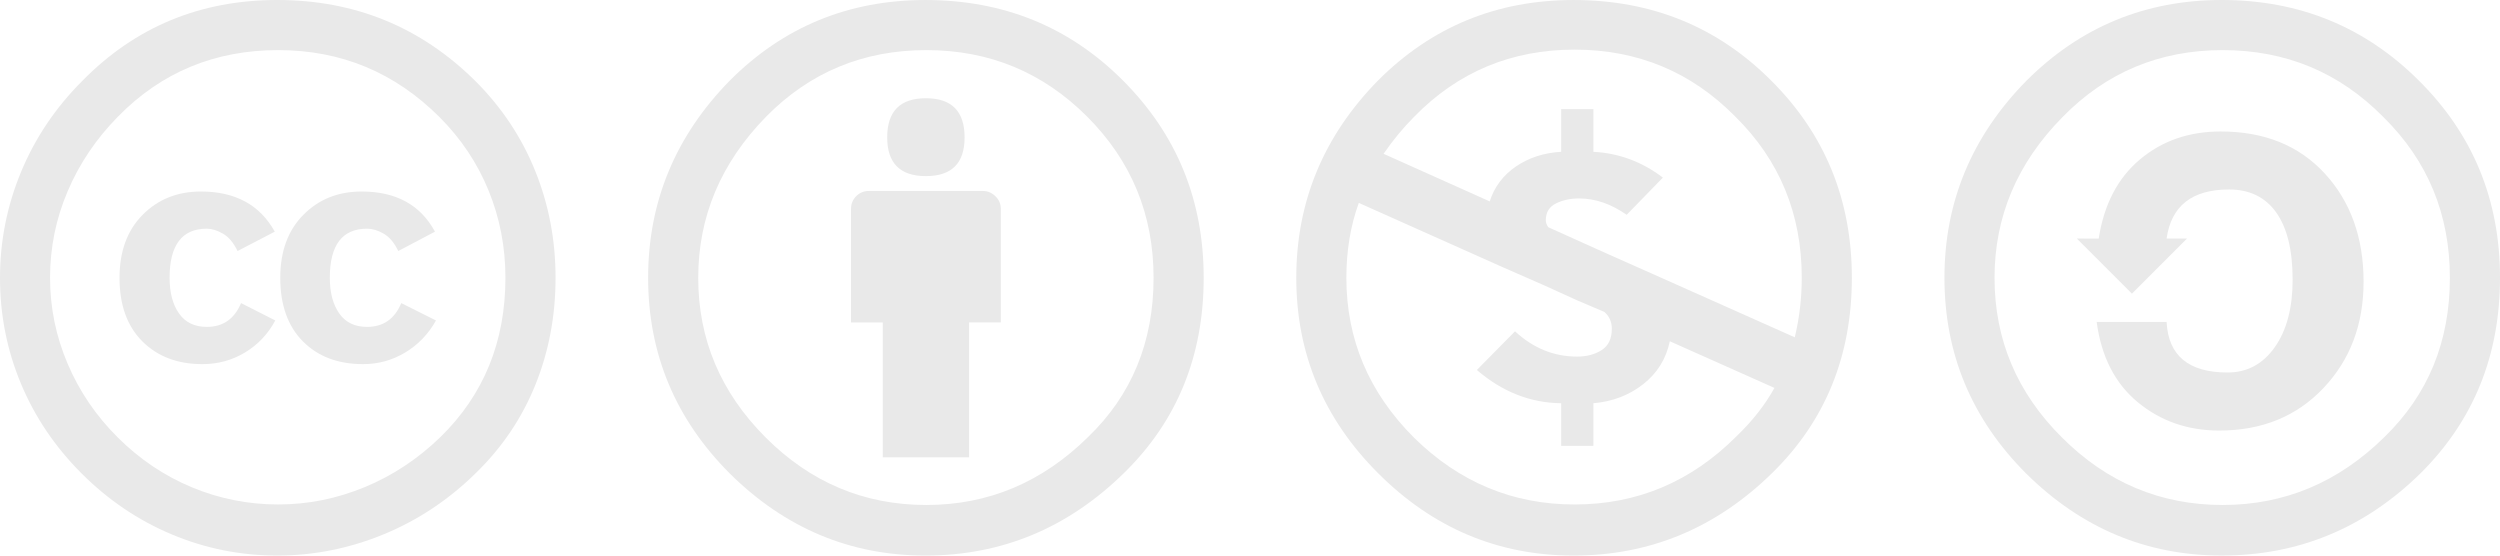
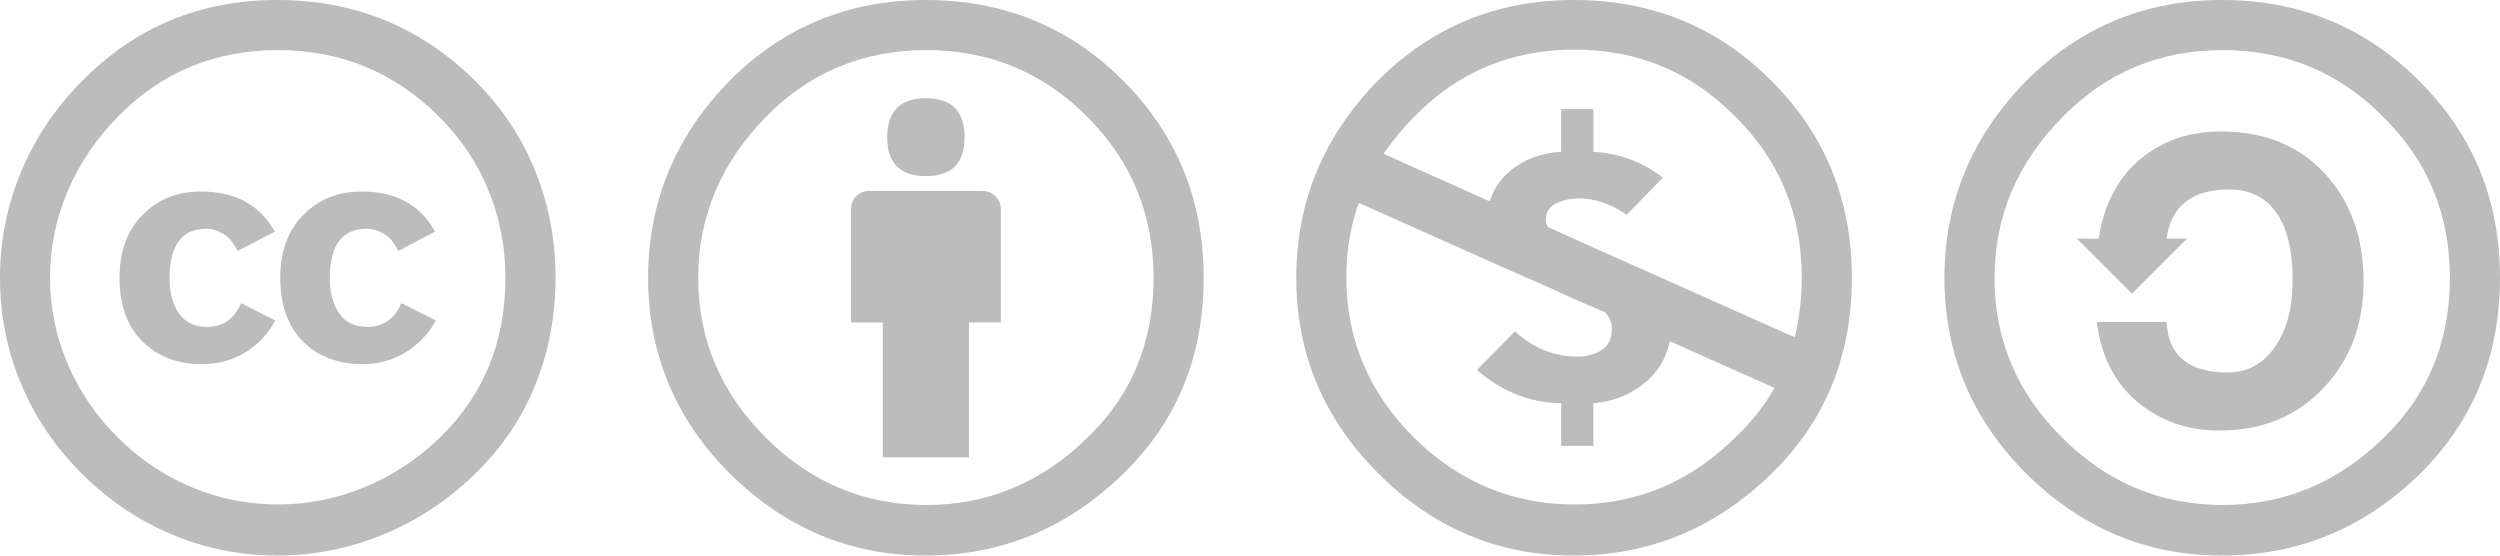
<svg xmlns="http://www.w3.org/2000/svg" version="1.1" id="svg2759" x="0px" y="0px" width="135px" height="30px" viewBox="0 0 135 30" enable-background="new 0 0 135 30" xml:space="preserve">
-   <path fill="#E9E9E9" d="M14.972,0c4.195,0,7.769,1.465,10.715,4.393c1.409,1.411,2.481,3.022,3.213,4.834  C29.632,11.04,30,12.963,30,14.999c0,2.054-0.363,3.978-1.085,5.771c-0.725,1.796-1.791,3.382-3.201,4.757  c-1.464,1.444-3.124,2.553-4.98,3.319C18.876,29.613,16.954,30,14.974,30c-1.982,0-3.881-0.379-5.692-1.139  c-1.812-0.759-3.438-1.857-4.875-3.294c-1.438-1.438-2.531-3.059-3.281-4.862C0.375,18.902,0,17,0,15  c0-1.982,0.379-3.888,1.138-5.719C1.897,7.45,3,5.812,4.446,4.366C7.302,1.457,10.812,0,14.972,0z M15.024,2.706  c-3.428,0-6.312,1.197-8.651,3.589c-1.179,1.196-2.085,2.54-2.719,4.031C3.019,11.816,2.703,13.375,2.703,15  c0,1.607,0.315,3.157,0.951,4.646c0.634,1.49,1.54,2.822,2.719,3.99c1.178,1.171,2.508,2.062,3.992,2.681  c1.48,0.614,3.034,0.924,4.659,0.924c1.607,0,3.164-0.312,4.676-0.938c1.51-0.625,2.869-1.524,4.085-2.704  c2.339-2.285,3.508-5.15,3.508-8.599c0-1.661-0.304-3.232-0.911-4.714c-0.605-1.482-1.49-2.804-2.65-3.964  C21.319,3.912,18.419,2.706,15.024,2.706z M14.838,12.51l-2.01,1.045c-0.215-0.445-0.478-0.759-0.79-0.938  c-0.312-0.18-0.604-0.268-0.871-0.268c-1.338,0-2.009,0.883-2.009,2.651c0,0.803,0.17,1.446,0.509,1.928  c0.34,0.482,0.84,0.724,1.5,0.724c0.876,0,1.491-0.428,1.85-1.285l1.849,0.938c-0.394,0.732-0.938,1.31-1.636,1.729  c-0.694,0.42-1.463,0.629-2.303,0.629c-1.339,0-2.42-0.41-3.242-1.231c-0.82-0.82-1.231-1.965-1.231-3.429  c0-1.429,0.416-2.562,1.246-3.401s1.879-1.26,3.147-1.26C12.704,10.34,14.034,11.062,14.838,12.51z M23.489,12.51l-1.982,1.045  c-0.214-0.445-0.478-0.759-0.79-0.938c-0.312-0.18-0.612-0.268-0.896-0.268c-1.339,0-2.011,0.883-2.011,2.651  c0,0.803,0.172,1.446,0.511,1.928c0.339,0.482,0.838,0.724,1.5,0.724c0.875,0,1.491-0.428,1.848-1.285l1.875,0.938  c-0.41,0.732-0.964,1.31-1.66,1.729s-1.455,0.629-2.276,0.629c-1.356,0-2.44-0.41-3.254-1.231c-0.812-0.82-1.22-1.965-1.22-3.429  c0-1.429,0.415-2.562,1.246-3.401c0.83-0.84,1.879-1.26,3.146-1.26C21.382,10.34,22.704,11.062,23.489,12.51z" />
-   <path fill="#E9E9E9" d="M49.974,0.001c4.213,0,7.767,1.446,10.659,4.339c2.91,2.911,4.366,6.465,4.366,10.661  c0,4.214-1.43,7.723-4.287,10.526C57.677,28.509,54.097,30,49.974,30c-4.056,0-7.572-1.473-10.555-4.42  c-2.945-2.947-4.42-6.473-4.42-10.579s1.475-7.66,4.42-10.66C42.312,1.447,45.829,0.001,49.974,0.001z M50.024,2.706  c-3.409,0-6.293,1.197-8.65,3.59c-2.447,2.5-3.67,5.402-3.67,8.705c0,3.321,1.214,6.196,3.643,8.624  c2.428,2.43,5.321,3.644,8.678,3.644c3.341,0,6.252-1.224,8.732-3.671c2.357-2.268,3.536-5.133,3.536-8.598  c0-3.41-1.196-6.312-3.589-8.705S53.419,2.706,50.024,2.706z M54.044,11.277v6.133H52.33v7.285h-4.661v-7.283h-1.714v-6.135  c0-0.269,0.094-0.495,0.28-0.684c0.188-0.188,0.416-0.281,0.684-0.281h6.161c0.25,0,0.474,0.095,0.669,0.281  C53.945,10.782,54.044,11.01,54.044,11.277z M47.909,7.421c0-1.41,0.695-2.116,2.09-2.116s2.089,0.705,2.089,2.116  c0,1.394-0.696,2.089-2.089,2.089S47.909,8.812,47.909,7.421z" />
-   <path fill="#E9E9E9" d="M84.973,0.001c4.213,0,7.768,1.446,10.66,4.339C98.543,7.232,100,10.786,100,15.001  c0,4.214-1.43,7.723-4.287,10.526C92.678,28.509,89.098,30,84.973,30c-4.07,0-7.59-1.481-10.553-4.445  c-2.947-2.946-4.421-6.465-4.421-10.554c0-4.106,1.474-7.661,4.421-10.661C77.311,1.447,80.83,0.001,84.973,0.001z M73.375,10.956  c-0.447,1.231-0.671,2.581-0.671,4.045c0,3.321,1.214,6.196,3.644,8.624c2.445,2.412,5.338,3.617,8.678,3.617  c3.377,0,6.285-1.224,8.732-3.67c0.875-0.841,1.562-1.716,2.062-2.625l-5.65-2.519c-0.197,0.945-0.676,1.72-1.434,2.316  c-0.762,0.598-1.656,0.941-2.693,1.031v2.303h-1.74v-2.303c-1.66-0.019-3.18-0.615-4.553-1.796l2.061-2.088  c0.982,0.91,2.1,1.365,3.35,1.365c0.518,0,0.961-0.115,1.326-0.35c0.365-0.23,0.551-0.614,0.551-1.15  c0-0.377-0.135-0.68-0.402-0.912l-1.447-0.615l-1.768-0.804l-2.383-1.045L73.375,10.956z M85.025,2.68  c-3.41,0-6.295,1.205-8.65,3.615c-0.59,0.59-1.145,1.26-1.662,2.01l5.732,2.571c0.25-0.786,0.725-1.415,1.42-1.889  s1.51-0.736,2.438-0.79V5.893h1.742v2.305c1.375,0.072,2.625,0.535,3.75,1.393L87.84,11.6c-0.842-0.59-1.697-0.884-2.572-0.884  c-0.465,0-0.879,0.089-1.244,0.269c-0.365,0.179-0.551,0.481-0.551,0.91c0,0.125,0.045,0.25,0.135,0.375l1.9,0.857l1.312,0.589  l2.41,1.071l7.688,3.428c0.252-1.053,0.377-2.125,0.377-3.214c0-3.446-1.197-6.348-3.59-8.706  C91.33,3.885,88.436,2.68,85.025,2.68z" />
-   <path fill="#E9E9E9" d="M119.973,0c4.195,0,7.75,1.456,10.66,4.366C133.543,7.26,135,10.804,135,15c0,4.197-1.43,7.714-4.287,10.554  c-3.018,2.963-6.598,4.445-10.74,4.445c-4.055,0-7.57-1.473-10.553-4.42C106.473,22.634,105,19.107,105,15  c0-4.089,1.473-7.633,4.42-10.633C112.33,1.456,115.848,0,119.973,0z M120.025,2.706c-3.41,0-6.295,1.206-8.65,3.617  c-2.447,2.481-3.67,5.375-3.67,8.678c0,3.339,1.213,6.214,3.643,8.625c2.428,2.43,5.32,3.643,8.678,3.643  c3.34,0,6.252-1.223,8.732-3.668c2.357-2.287,3.535-5.151,3.535-8.599c0-3.428-1.195-6.321-3.588-8.678  C126.33,3.911,123.436,2.706,120.025,2.706z M113.33,12.884c0.285-1.84,1.025-3.264,2.223-4.271c1.197-1.009,2.65-1.513,4.365-1.513  c2.355,0,4.232,0.758,5.625,2.275s2.09,3.464,2.09,5.839c0,2.304-0.723,4.22-2.17,5.745c-1.447,1.527-3.32,2.291-5.625,2.291  c-1.697,0-3.16-0.51-4.395-1.527c-1.232-1.017-1.973-2.465-2.223-4.34h3.777c0.09,1.822,1.188,2.732,3.295,2.732  c1.053,0,1.902-0.455,2.545-1.365s0.965-2.125,0.965-3.643c0-1.59-0.295-2.8-0.883-3.629c-0.59-0.83-1.439-1.246-2.547-1.246  c-2,0-3.125,0.883-3.375,2.65h1.1l-2.973,2.975l-2.975-2.975L113.33,12.884L113.33,12.884z" />
+   <path fill="#BCBCBC" d="M14.972,0c4.195,0,7.769,1.465,10.715,4.393c1.409,1.411,2.481,3.022,3.213,4.834  C29.632,11.04,30,12.963,30,14.999c0,2.054-0.363,3.978-1.085,5.771c-0.725,1.796-1.791,3.382-3.201,4.757  c-1.464,1.444-3.124,2.553-4.98,3.319C18.876,29.613,16.954,30,14.974,30c-1.982,0-3.881-0.379-5.692-1.139  c-1.812-0.759-3.438-1.857-4.875-3.294c-1.438-1.438-2.531-3.059-3.281-4.862C0.375,18.902,0,17,0,15  c0-1.982,0.379-3.888,1.138-5.719C1.897,7.45,3,5.812,4.446,4.366C7.302,1.457,10.812,0,14.972,0z M15.024,2.706  c-3.428,0-6.312,1.197-8.651,3.589c-1.179,1.196-2.085,2.54-2.719,4.031C3.019,11.816,2.703,13.375,2.703,15  c0,1.607,0.315,3.157,0.951,4.646c0.634,1.49,1.54,2.822,2.719,3.99c1.178,1.171,2.508,2.062,3.992,2.681  c1.48,0.614,3.034,0.924,4.659,0.924c1.607,0,3.164-0.312,4.676-0.938c1.51-0.625,2.869-1.524,4.085-2.704  c2.339-2.285,3.508-5.15,3.508-8.599c0-1.661-0.304-3.232-0.911-4.714c-0.605-1.482-1.49-2.804-2.65-3.964  C21.319,3.912,18.419,2.706,15.024,2.706z M14.838,12.51l-2.01,1.045c-0.215-0.445-0.478-0.759-0.79-0.938  c-0.312-0.18-0.604-0.268-0.871-0.268c-1.338,0-2.009,0.883-2.009,2.651c0,0.803,0.17,1.446,0.509,1.928  c0.34,0.482,0.84,0.724,1.5,0.724c0.876,0,1.491-0.428,1.85-1.285l1.849,0.938c-0.394,0.732-0.938,1.31-1.636,1.729  c-0.694,0.42-1.463,0.629-2.303,0.629c-1.339,0-2.42-0.41-3.242-1.231c-0.82-0.82-1.231-1.965-1.231-3.429  c0-1.429,0.416-2.562,1.246-3.401s1.879-1.26,3.147-1.26C12.704,10.34,14.034,11.062,14.838,12.51z M23.489,12.51l-1.982,1.045  c-0.214-0.445-0.478-0.759-0.79-0.938c-0.312-0.18-0.612-0.268-0.896-0.268c-1.339,0-2.011,0.883-2.011,2.651  c0,0.803,0.172,1.446,0.511,1.928c0.339,0.482,0.838,0.724,1.5,0.724c0.875,0,1.491-0.428,1.848-1.285l1.875,0.938  c-0.41,0.732-0.964,1.31-1.66,1.729s-1.455,0.629-2.276,0.629c-1.356,0-2.44-0.41-3.254-1.231c-0.812-0.82-1.22-1.965-1.22-3.429  c0-1.429,0.415-2.562,1.246-3.401c0.83-0.84,1.879-1.26,3.146-1.26C21.382,10.34,22.704,11.062,23.489,12.51z" />
+   <path fill="#BCBCBC" d="M49.974,0.001c4.213,0,7.767,1.446,10.659,4.339c2.91,2.911,4.366,6.465,4.366,10.661  c0,4.214-1.43,7.723-4.287,10.526C57.677,28.509,54.097,30,49.974,30c-4.056,0-7.572-1.473-10.555-4.42  c-2.945-2.947-4.42-6.473-4.42-10.579s1.475-7.66,4.42-10.66C42.312,1.447,45.829,0.001,49.974,0.001z M50.024,2.706  c-3.409,0-6.293,1.197-8.65,3.59c-2.447,2.5-3.67,5.402-3.67,8.705c0,3.321,1.214,6.196,3.643,8.624  c2.428,2.43,5.321,3.644,8.678,3.644c3.341,0,6.252-1.224,8.732-3.671c2.357-2.268,3.536-5.133,3.536-8.598  c0-3.41-1.196-6.312-3.589-8.705S53.419,2.706,50.024,2.706z M54.044,11.277v6.133H52.33v7.285h-4.661v-7.283h-1.714v-6.135  c0-0.269,0.094-0.495,0.28-0.684c0.188-0.188,0.416-0.281,0.684-0.281h6.161c0.25,0,0.474,0.095,0.669,0.281  C53.945,10.782,54.044,11.01,54.044,11.277z M47.909,7.421c0-1.41,0.695-2.116,2.09-2.116s2.089,0.705,2.089,2.116  c0,1.394-0.696,2.089-2.089,2.089S47.909,8.812,47.909,7.421z" />
+   <path fill="#BCBCBC" d="M84.973,0.001c4.213,0,7.768,1.446,10.66,4.339C98.543,7.232,100,10.786,100,15.001  c0,4.214-1.43,7.723-4.287,10.526C92.678,28.509,89.098,30,84.973,30c-4.07,0-7.59-1.481-10.553-4.445  c-2.947-2.946-4.421-6.465-4.421-10.554c0-4.106,1.474-7.661,4.421-10.661C77.311,1.447,80.83,0.001,84.973,0.001z M73.375,10.956  c-0.447,1.231-0.671,2.581-0.671,4.045c0,3.321,1.214,6.196,3.644,8.624c2.445,2.412,5.338,3.617,8.678,3.617  c3.377,0,6.285-1.224,8.732-3.67c0.875-0.841,1.562-1.716,2.062-2.625l-5.65-2.519c-0.197,0.945-0.676,1.72-1.434,2.316  c-0.762,0.598-1.656,0.941-2.693,1.031v2.303h-1.74v-2.303c-1.66-0.019-3.18-0.615-4.553-1.796l2.061-2.088  c0.982,0.91,2.1,1.365,3.35,1.365c0.518,0,0.961-0.115,1.326-0.35c0.365-0.23,0.551-0.614,0.551-1.15  c0-0.377-0.135-0.68-0.402-0.912l-1.447-0.615l-1.768-0.804l-2.383-1.045L73.375,10.956z M85.025,2.68  c-3.41,0-6.295,1.205-8.65,3.615c-0.59,0.59-1.145,1.26-1.662,2.01l5.732,2.571c0.25-0.786,0.725-1.415,1.42-1.889  s1.51-0.736,2.438-0.79V5.893h1.742v2.305c1.375,0.072,2.625,0.535,3.75,1.393L87.84,11.6c-0.842-0.59-1.697-0.884-2.572-0.884  c-0.465,0-0.879,0.089-1.244,0.269c-0.365,0.179-0.551,0.481-0.551,0.91c0,0.125,0.045,0.25,0.135,0.375l1.9,0.857l1.312,0.589  l2.41,1.071l7.688,3.428c0.252-1.053,0.377-2.125,0.377-3.214c0-3.446-1.197-6.348-3.59-8.706  C91.33,3.885,88.436,2.68,85.025,2.68z" />
+   <path fill="#BCBCBC" d="M119.973,0c4.195,0,7.75,1.456,10.66,4.366C133.543,7.26,135,10.804,135,15c0,4.197-1.43,7.714-4.287,10.554  c-3.018,2.963-6.598,4.445-10.74,4.445c-4.055,0-7.57-1.473-10.553-4.42C106.473,22.634,105,19.107,105,15  c0-4.089,1.473-7.633,4.42-10.633C112.33,1.456,115.848,0,119.973,0z M120.025,2.706c-3.41,0-6.295,1.206-8.65,3.617  c-2.447,2.481-3.67,5.375-3.67,8.678c0,3.339,1.213,6.214,3.643,8.625c2.428,2.43,5.32,3.643,8.678,3.643  c3.34,0,6.252-1.223,8.732-3.668c2.357-2.287,3.535-5.151,3.535-8.599c0-3.428-1.195-6.321-3.588-8.678  C126.33,3.911,123.436,2.706,120.025,2.706z M113.33,12.884c0.285-1.84,1.025-3.264,2.223-4.271c1.197-1.009,2.65-1.513,4.365-1.513  c2.355,0,4.232,0.758,5.625,2.275s2.09,3.464,2.09,5.839c0,2.304-0.723,4.22-2.17,5.745c-1.447,1.527-3.32,2.291-5.625,2.291  c-1.697,0-3.16-0.51-4.395-1.527c-1.232-1.017-1.973-2.465-2.223-4.34h3.777c0.09,1.822,1.188,2.732,3.295,2.732  c1.053,0,1.902-0.455,2.545-1.365s0.965-2.125,0.965-3.643c0-1.59-0.295-2.8-0.883-3.629c-0.59-0.83-1.439-1.246-2.547-1.246  c-2,0-3.125,0.883-3.375,2.65h1.1l-2.973,2.975l-2.975-2.975L113.33,12.884L113.33,12.884z" />
</svg>
